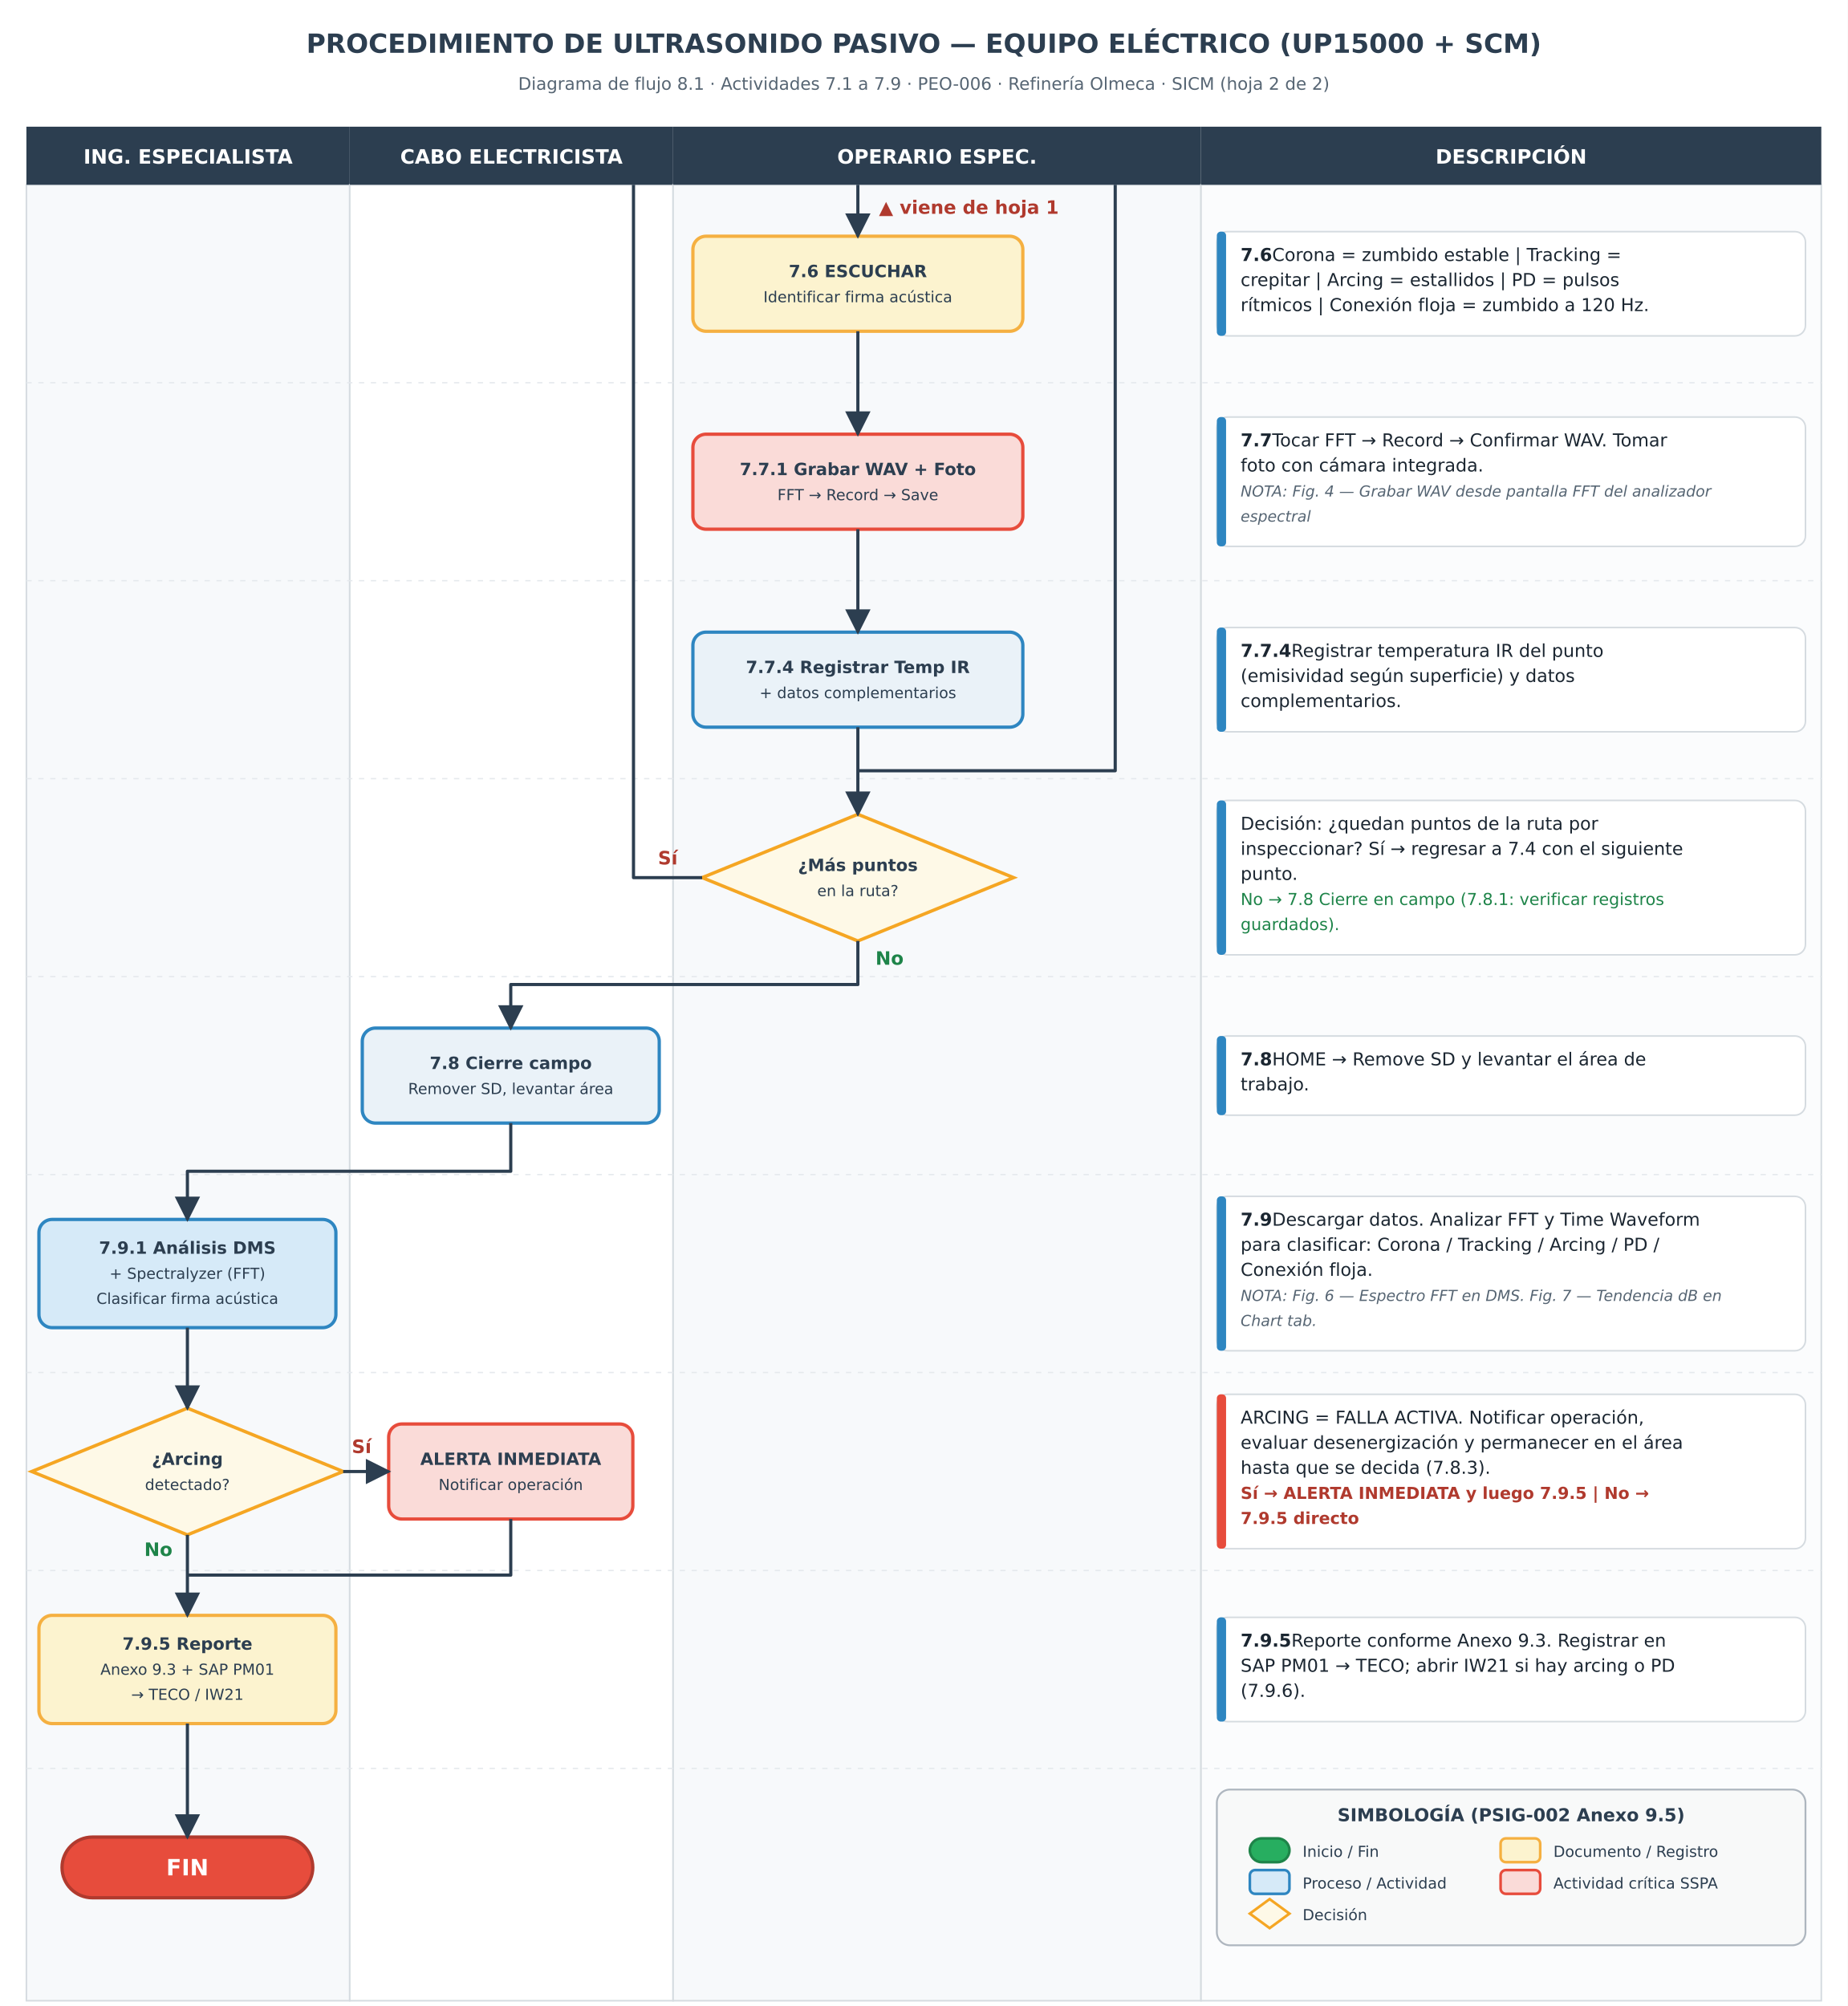
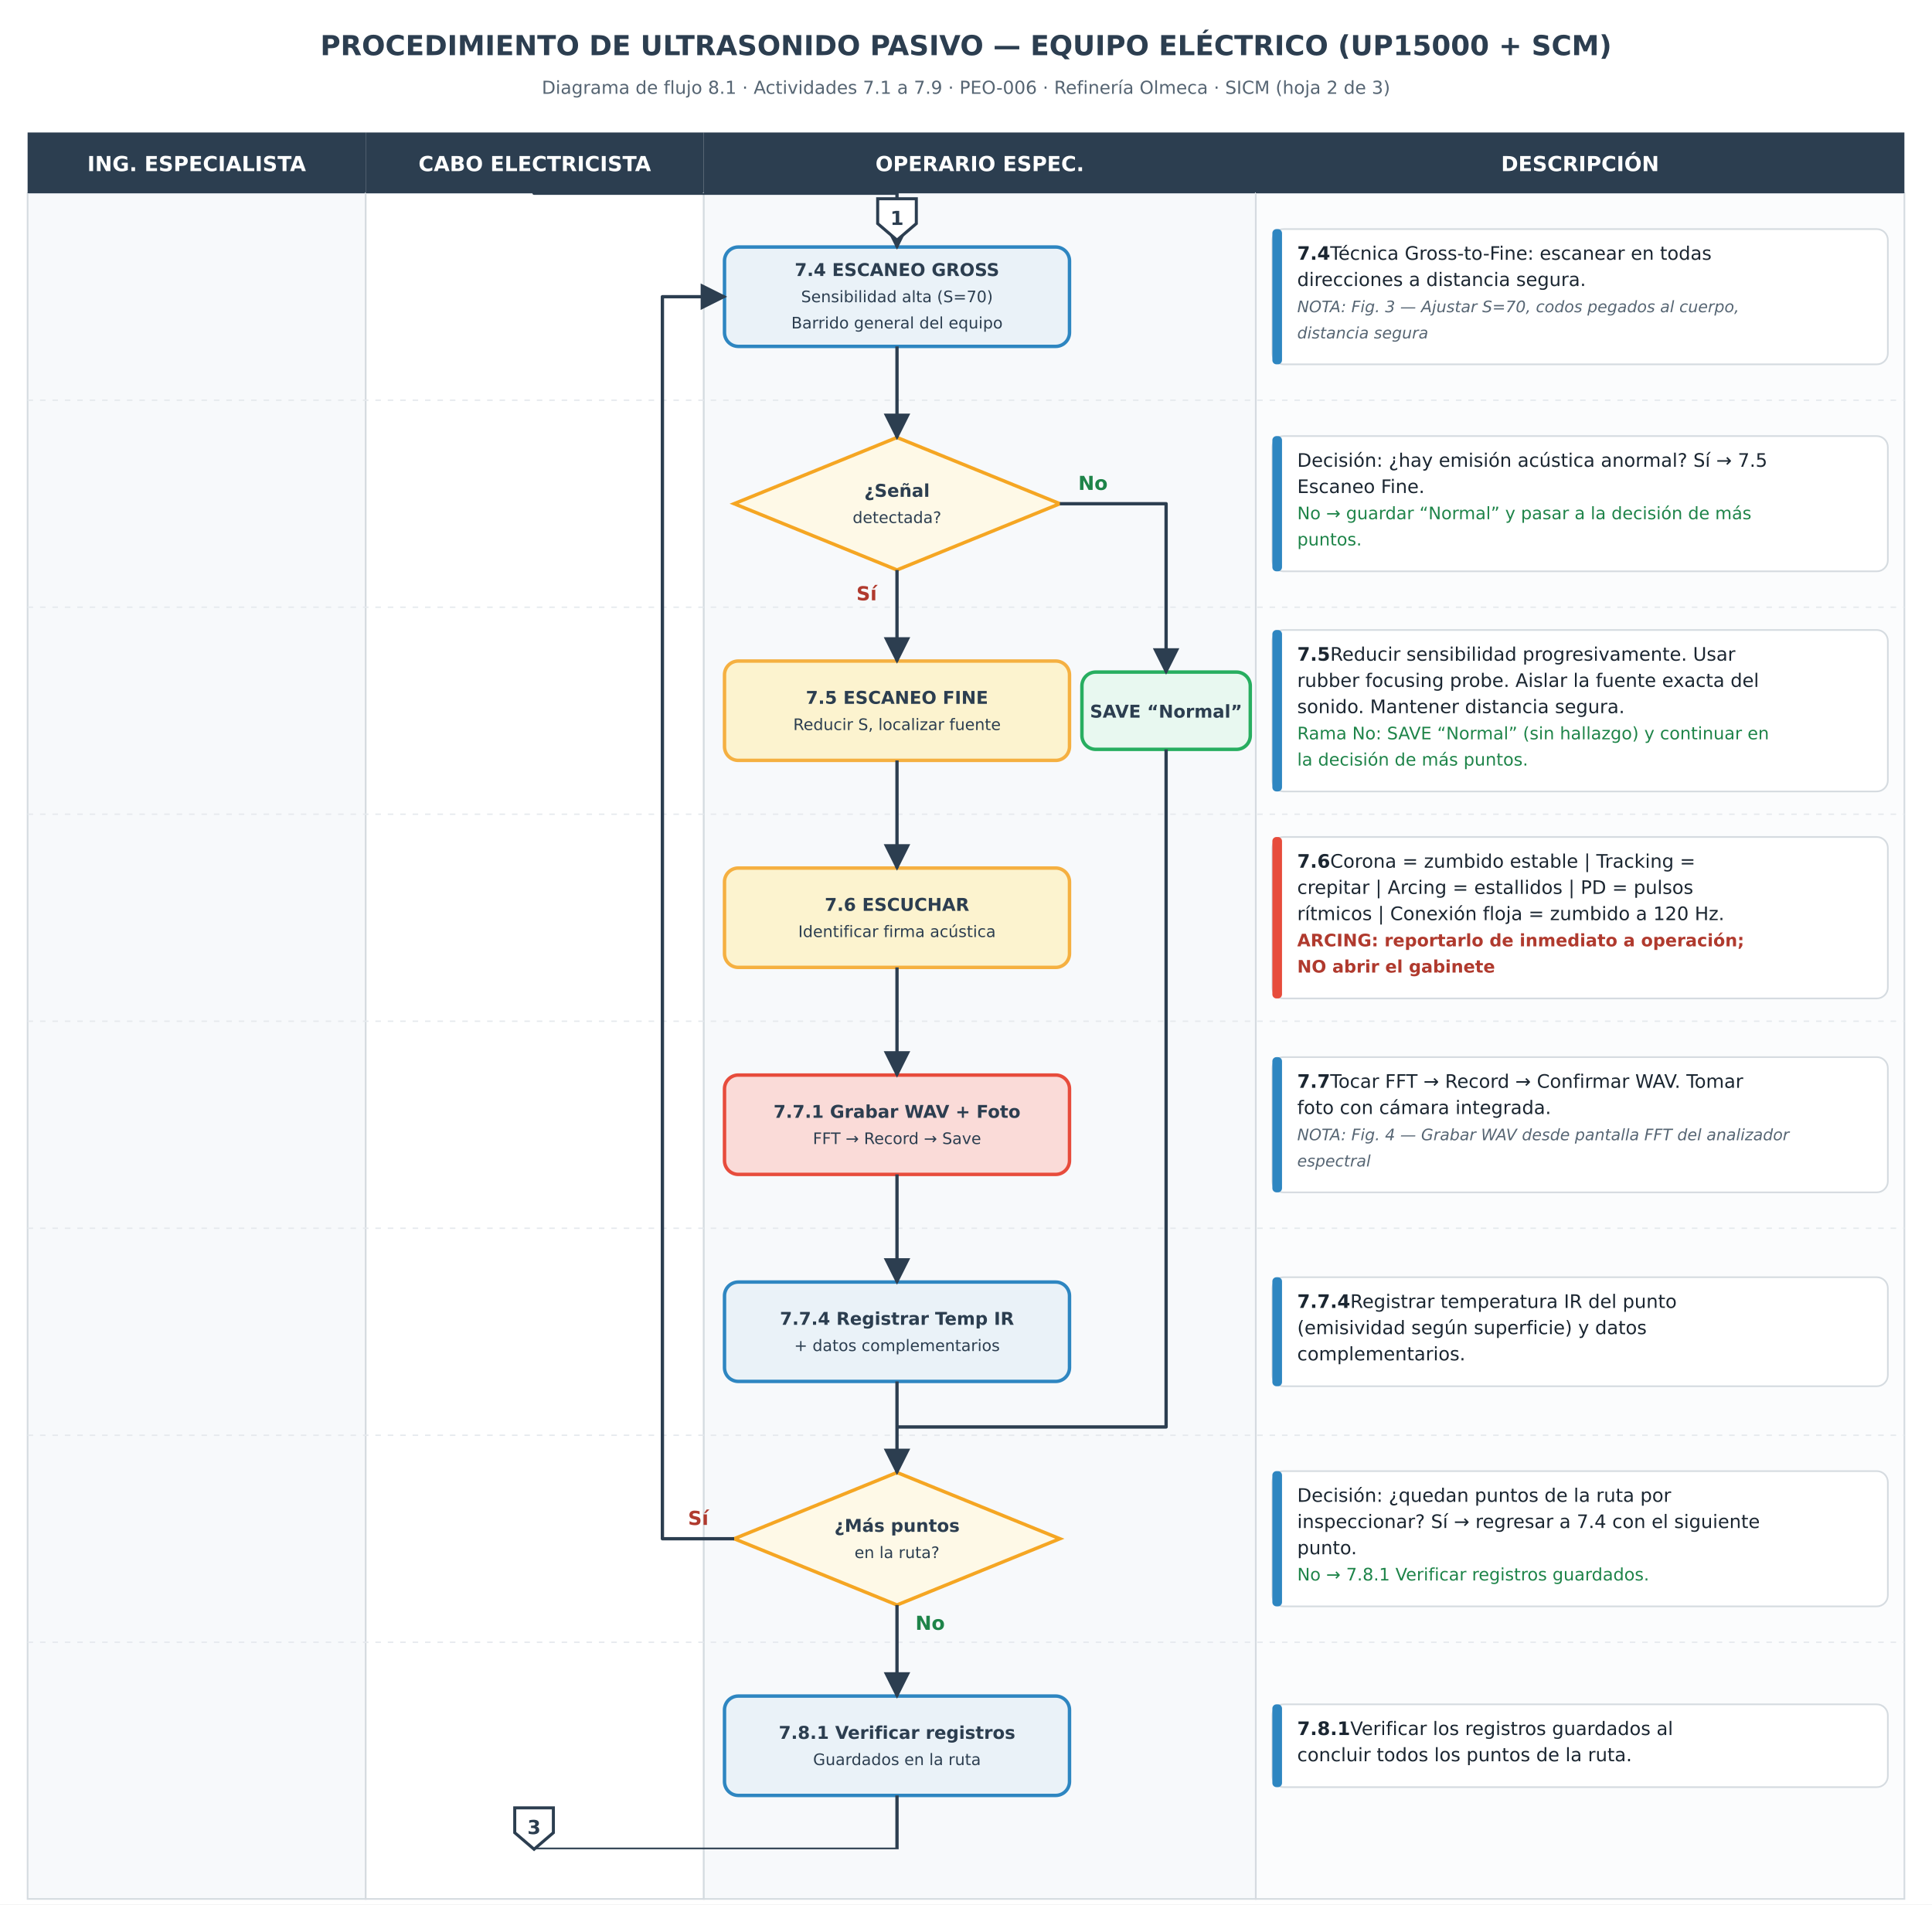
- <svg xmlns="http://www.w3.org/2000/svg" width="1400" height="1520" viewBox="0 0 1400 1520" font-family="DejaVu Sans, Liberation Sans, Arial, sans-serif">
+ <svg xmlns="http://www.w3.org/2000/svg" width="1400" height="1380" viewBox="0 0 1400 1380" font-family="DejaVu Sans, Liberation Sans, Arial, sans-serif">
  <defs>
    <marker id="ah" viewBox="0 0 10 10" refX="9" refY="5" markerWidth="8" markerHeight="8" orient="auto-start-reverse">
      <path d="M0,0 L10,5 L0,10 z" fill="#2c3e50" />
    </marker>
    <clipPath id="cl">
-       <rect x="0" y="140" width="1400" height="1350" />
+       <rect x="0" y="140" width="1400" height="1200" />
    </clipPath>
  </defs>
-   <rect width="1400" height="1520" fill="#ffffff" />
+   <rect width="1400" height="1380" fill="#ffffff" />
  <text x="700.0" y="40" font-size="20" font-weight="bold" fill="#2c3e50" text-anchor="middle">PROCEDIMIENTO DE ULTRASONIDO PASIVO — EQUIPO ELÉCTRICO (UP15000 + SCM)</text>
-   <text x="700.0" y="68" font-size="13" fill="#566573" text-anchor="middle">Diagrama de flujo 8.1 · Actividades 7.1 a 7.9 · PEO-006 · Refinería Olmeca · SICM (hoja 2 de 2)</text>
-   <rect x="20" y="140" width="245" height="1376" fill="#f7f9fb" stroke="#d5dbe0" stroke-width="1.2" />
+   <text x="700.0" y="68" font-size="13" fill="#566573" text-anchor="middle">Diagrama de flujo 8.1 · Actividades 7.1 a 7.9 · PEO-006 · Refinería Olmeca · SICM (hoja 2 de 3)</text>
+   <rect x="20" y="140" width="245" height="1236" fill="#f7f9fb" stroke="#d5dbe0" stroke-width="1.2" />
  <rect x="20" y="96" width="245" height="44" fill="#2c3e50" />
  <text x="142.5" y="124" font-size="15" font-weight="bold" fill="#fff" text-anchor="middle">ING. ESPECIALISTA</text>
-   <rect x="265" y="140" width="245" height="1376" fill="#ffffff" stroke="#d5dbe0" stroke-width="1.2" />
+   <rect x="265" y="140" width="245" height="1236" fill="#ffffff" stroke="#d5dbe0" stroke-width="1.2" />
  <rect x="265" y="96" width="245" height="44" fill="#2c3e50" />
  <text x="387.5" y="124" font-size="15" font-weight="bold" fill="#fff" text-anchor="middle">CABO ELECTRICISTA</text>
-   <rect x="510" y="140" width="400" height="1376" fill="#f7f9fb" stroke="#d5dbe0" stroke-width="1.2" />
+   <rect x="510" y="140" width="400" height="1236" fill="#f7f9fb" stroke="#d5dbe0" stroke-width="1.2" />
  <rect x="510" y="96" width="400" height="44" fill="#2c3e50" />
  <text x="710.0" y="124" font-size="15" font-weight="bold" fill="#fff" text-anchor="middle">OPERARIO ESPEC.</text>
-   <rect x="910" y="140" width="470" height="1376" fill="#fbfcfd" stroke="#d5dbe0" stroke-width="1.2" />
+   <rect x="910" y="140" width="470" height="1236" fill="#fbfcfd" stroke="#d5dbe0" stroke-width="1.2" />
  <rect x="910" y="96" width="470" height="44" fill="#2c3e50" />
  <text x="1145.0" y="124" font-size="15" font-weight="bold" fill="#fff" text-anchor="middle">DESCRIPCIÓN</text>
  <line x1="20" y1="290" x2="1380" y2="290" stroke="#e5e9ed" stroke-width="1" stroke-dasharray="4 5" />
  <line x1="20" y1="440" x2="1380" y2="440" stroke="#e5e9ed" stroke-width="1" stroke-dasharray="4 5" />
  <line x1="20" y1="590" x2="1380" y2="590" stroke="#e5e9ed" stroke-width="1" stroke-dasharray="4 5" />
  <line x1="20" y1="740" x2="1380" y2="740" stroke="#e5e9ed" stroke-width="1" stroke-dasharray="4 5" />
  <line x1="20" y1="890" x2="1380" y2="890" stroke="#e5e9ed" stroke-width="1" stroke-dasharray="4 5" />
  <line x1="20" y1="1040" x2="1380" y2="1040" stroke="#e5e9ed" stroke-width="1" stroke-dasharray="4 5" />
  <line x1="20" y1="1190" x2="1380" y2="1190" stroke="#e5e9ed" stroke-width="1" stroke-dasharray="4 5" />
-   <line x1="20" y1="1340" x2="1380" y2="1340" stroke="#e5e9ed" stroke-width="1" stroke-dasharray="4 5" />
  <g clip-path="url(#cl)">
-     <g transform="translate(0,-1200)">
+     <g transform="translate(0,-750)">
      <rect x="47.0" y="192.0" width="190" height="46" rx="23" fill="#27ae60" stroke="#1e8449" stroke-width="2.5" />
      <text x="142" y="221" font-size="17" font-weight="bold" fill="#fff" text-anchor="middle" font-style="normal">INICIO</text>
      <rect x="29.5" y="329.0" width="225" height="72" rx="10" fill="#d6eaf8" stroke="#2e86c1" stroke-width="2.5" />
      <text x="142" y="360" font-size="12.8" font-weight="bold" fill="#2c3e50" text-anchor="middle" font-style="normal">7.1 Emitir Orden SAP</text>
      <text x="142" y="379" font-size="11.5" font-weight="normal" fill="#2c3e50" text-anchor="middle" font-style="normal">PM01 + Ruta DMS</text>
      <rect x="29.5" y="479.0" width="225" height="72" rx="10" fill="#d6eaf8" stroke="#2e86c1" stroke-width="2.5" />
      <text x="142" y="510" font-size="12.8" font-weight="bold" fill="#2c3e50" text-anchor="middle" font-style="normal">7.2 Configurar UP15000</text>
      <text x="142" y="529" font-size="11.5" font-weight="normal" fill="#2c3e50" text-anchor="middle" font-style="normal">SCM + Electrical + 40kHz</text>
      <rect x="274.5" y="629.0" width="225" height="72" rx="10" fill="#fadbd8" stroke="#e74c3c" stroke-width="2.5" />
      <text x="387" y="660" font-size="12.8" font-weight="bold" fill="#2c3e50" text-anchor="middle" font-style="normal">7.3.1 PTP + AST</text>
      <text x="387" y="679" font-size="11.5" font-weight="normal" fill="#2c3e50" text-anchor="middle" font-style="normal">NFPA 70E / NOM-029</text>
      <rect x="274.5" y="779.0" width="225" height="72" rx="10" fill="#fadbd8" stroke="#e74c3c" stroke-width="2.5" />
      <text x="387" y="810" font-size="12.8" font-weight="bold" fill="#2c3e50" text-anchor="middle" font-style="normal">7.3.3 Verificar gabinetes</text>
      <text x="387" y="829" font-size="11.5" font-weight="normal" fill="#2c3e50" text-anchor="middle" font-style="normal">CERRADOS y energizados</text>
      <rect x="525.0" y="929.0" width="250" height="72" rx="10" fill="#eaf2f8" stroke="#2e86c1" stroke-width="2.5" />
      <text x="650" y="950" font-size="12.8" font-weight="bold" fill="#2c3e50" text-anchor="middle" font-style="normal">7.4 ESCANEO GROSS</text>
      <text x="650" y="969" font-size="11.5" font-weight="normal" fill="#2c3e50" text-anchor="middle" font-style="normal">Sensibilidad alta (S=70)</text>
      <text x="650" y="988" font-size="11.5" font-weight="normal" fill="#2c3e50" text-anchor="middle" font-style="normal">Barrido general del equipo</text>
      <polygon points="650,1067.0 768.0,1115 650,1163.0 532.0,1115" fill="#fef9e7" stroke="#f5a623" stroke-width="2.5" />
      <text x="650" y="1110" font-size="12.8" font-weight="bold" fill="#2c3e50" text-anchor="middle" font-style="normal">¿Señal</text>
      <text x="650" y="1129" font-size="11.5" font-weight="normal" fill="#2c3e50" text-anchor="middle" font-style="normal">detectada?</text>
      <rect x="525.0" y="1229.0" width="250" height="72" rx="10" fill="#fcf3cf" stroke="#f5b041" stroke-width="2.5" />
      <text x="650" y="1260" font-size="12.8" font-weight="bold" fill="#2c3e50" text-anchor="middle" font-style="normal">7.5 ESCANEO FINE</text>
      <text x="650" y="1279" font-size="11.5" font-weight="normal" fill="#2c3e50" text-anchor="middle" font-style="normal">Reducir S, localizar fuente</text>
      <rect x="784.0" y="1237.0" width="122" height="56" rx="10" fill="#e8f8f0" stroke="#27ae60" stroke-width="2.5" />
      <text x="845" y="1270" font-size="12.8" font-weight="bold" fill="#2c3e50" text-anchor="middle" font-style="normal">SAVE “Normal”</text>
      <rect x="525.0" y="1379.0" width="250" height="72" rx="10" fill="#fcf3cf" stroke="#f5b041" stroke-width="2.5" />
      <text x="650" y="1410" font-size="12.8" font-weight="bold" fill="#2c3e50" text-anchor="middle" font-style="normal">7.6 ESCUCHAR</text>
      <text x="650" y="1429" font-size="11.5" font-weight="normal" fill="#2c3e50" text-anchor="middle" font-style="normal">Identificar firma acústica</text>
      <rect x="525.0" y="1529.0" width="250" height="72" rx="10" fill="#fadbd8" stroke="#e74c3c" stroke-width="2.5" />
      <text x="650" y="1560" font-size="12.8" font-weight="bold" fill="#2c3e50" text-anchor="middle" font-style="normal">7.7.1 Grabar WAV + Foto</text>
      <text x="650" y="1579" font-size="11.5" font-weight="normal" fill="#2c3e50" text-anchor="middle" font-style="normal">FFT → Record → Save</text>
      <rect x="525.0" y="1679.0" width="250" height="72" rx="10" fill="#eaf2f8" stroke="#2e86c1" stroke-width="2.5" />
      <text x="650" y="1710" font-size="12.8" font-weight="bold" fill="#2c3e50" text-anchor="middle" font-style="normal">7.7.4 Registrar Temp IR</text>
      <text x="650" y="1729" font-size="11.5" font-weight="normal" fill="#2c3e50" text-anchor="middle" font-style="normal">+ datos complementarios</text>
      <polygon points="650,1817.0 768.0,1865 650,1913.0 532.0,1865" fill="#fef9e7" stroke="#f5a623" stroke-width="2.5" />
      <text x="650" y="1860" font-size="12.8" font-weight="bold" fill="#2c3e50" text-anchor="middle" font-style="normal">¿Más puntos</text>
      <text x="650" y="1879" font-size="11.5" font-weight="normal" fill="#2c3e50" text-anchor="middle" font-style="normal">en la ruta?</text>
-       <rect x="274.5" y="1979.0" width="225" height="72" rx="10" fill="#eaf2f8" stroke="#2e86c1" stroke-width="2.5" />
-       <text x="387" y="2010" font-size="12.8" font-weight="bold" fill="#2c3e50" text-anchor="middle" font-style="normal">7.8 Cierre campo</text>
-       <text x="387" y="2029" font-size="11.5" font-weight="normal" fill="#2c3e50" text-anchor="middle" font-style="normal">Remover SD, levantar área</text>
-       <rect x="29.5" y="2124.0" width="225" height="82" rx="10" fill="#d6eaf8" stroke="#2e86c1" stroke-width="2.5" />
-       <text x="142" y="2150" font-size="12.8" font-weight="bold" fill="#2c3e50" text-anchor="middle" font-style="normal">7.9.1 Análisis DMS</text>
-       <text x="142" y="2169" font-size="11.5" font-weight="normal" fill="#2c3e50" text-anchor="middle" font-style="normal">+ Spectralyzer (FFT)</text>
-       <text x="142" y="2188" font-size="11.5" font-weight="normal" fill="#2c3e50" text-anchor="middle" font-style="normal">Clasificar firma acústica</text>
-       <polygon points="142,2267.0 260.0,2315 142,2363.0 24.0,2315" fill="#fef9e7" stroke="#f5a623" stroke-width="2.5" />
-       <text x="142" y="2310" font-size="12.8" font-weight="bold" fill="#2c3e50" text-anchor="middle" font-style="normal">¿Arcing</text>
-       <text x="142" y="2329" font-size="11.5" font-weight="normal" fill="#2c3e50" text-anchor="middle" font-style="normal">detectado?</text>
-       <rect x="294.5" y="2279.0" width="185" height="72" rx="10" fill="#fadbd8" stroke="#e74c3c" stroke-width="2.5" />
-       <text x="387" y="2310" font-size="12.8" font-weight="bold" fill="#2c3e50" text-anchor="middle" font-style="normal">ALERTA INMEDIATA</text>
-       <text x="387" y="2329" font-size="11.5" font-weight="normal" fill="#2c3e50" text-anchor="middle" font-style="normal">Notificar operación</text>
-       <rect x="29.5" y="2424.0" width="225" height="82" rx="10" fill="#fcf3cf" stroke="#f5b041" stroke-width="2.5" />
-       <text x="142" y="2450" font-size="12.8" font-weight="bold" fill="#2c3e50" text-anchor="middle" font-style="normal">7.9.5 Reporte</text>
-       <text x="142" y="2469" font-size="11.5" font-weight="normal" fill="#2c3e50" text-anchor="middle" font-style="normal">Anexo 9.3 + SAP PM01</text>
-       <text x="142" y="2488" font-size="11.5" font-weight="normal" fill="#2c3e50" text-anchor="middle" font-style="normal">→ TECO / IW21</text>
-       <rect x="47.0" y="2592.0" width="190" height="46" rx="23" fill="#e74c3c" stroke="#b03a2e" stroke-width="2.5" />
-       <text x="142" y="2621" font-size="17" font-weight="bold" fill="#fff" text-anchor="middle" font-style="normal">FIN</text>
+       <rect x="525.0" y="1979.0" width="250" height="72" rx="10" fill="#eaf2f8" stroke="#2e86c1" stroke-width="2.5" />
+       <text x="650" y="2010" font-size="12.8" font-weight="bold" fill="#2c3e50" text-anchor="middle" font-style="normal">7.8.1 Verificar registros</text>
+       <text x="650" y="2029" font-size="11.5" font-weight="normal" fill="#2c3e50" text-anchor="middle" font-style="normal">Guardados en la ruta</text>
+       <rect x="274.5" y="2129.0" width="225" height="72" rx="10" fill="#eaf2f8" stroke="#2e86c1" stroke-width="2.5" />
+       <text x="387" y="2160" font-size="12.8" font-weight="bold" fill="#2c3e50" text-anchor="middle" font-style="normal">7.8.2 Cierre campo</text>
+       <text x="387" y="2179" font-size="11.5" font-weight="normal" fill="#2c3e50" text-anchor="middle" font-style="normal">Remover SD, levantar área</text>
+       <rect x="29.5" y="2274.0" width="225" height="82" rx="10" fill="#d6eaf8" stroke="#2e86c1" stroke-width="2.5" />
+       <text x="142" y="2300" font-size="12.8" font-weight="bold" fill="#2c3e50" text-anchor="middle" font-style="normal">7.9.1 Análisis DMS</text>
+       <text x="142" y="2319" font-size="11.5" font-weight="normal" fill="#2c3e50" text-anchor="middle" font-style="normal">+ Spectralyzer (FFT)</text>
+       <text x="142" y="2338" font-size="11.5" font-weight="normal" fill="#2c3e50" text-anchor="middle" font-style="normal">Clasificar firma acústica</text>
+       <path d="M29.5,2429.0 H254.5 V2493.0 Q198.25,2509.0 142,2497.0 T29.5,2497.0 Z" fill="#fcf3cf" stroke="#f5b041" stroke-width="2.5" stroke-linejoin="round" />
+       <text x="142" y="2460" font-size="12.8" font-weight="bold" fill="#2c3e50" text-anchor="middle" font-style="normal">7.9.5 Reporte</text>
+       <text x="142" y="2479" font-size="11.5" font-weight="normal" fill="#2c3e50" text-anchor="middle" font-style="normal">Anexo 9.3</text>
+       <polygon points="142,2567.0 260.0,2615 142,2663.0 24.0,2615" fill="#fef9e7" stroke="#f5a623" stroke-width="2.5" />
+       <text x="142" y="2610" font-size="12.8" font-weight="bold" fill="#2c3e50" text-anchor="middle" font-style="normal">¿Arcing o PD</text>
+       <text x="142" y="2629" font-size="11.5" font-weight="normal" fill="#2c3e50" text-anchor="middle" font-style="normal">detectado?</text>
+       <rect x="29.5" y="2729.0" width="225" height="72" rx="10" fill="#d6eaf8" stroke="#2e86c1" stroke-width="2.5" />
+       <text x="142" y="2760" font-size="12.8" font-weight="bold" fill="#2c3e50" text-anchor="middle" font-style="normal">7.9.6 Abrir aviso IW21</text>
+       <text x="142" y="2779" font-size="11.5" font-weight="normal" fill="#2c3e50" text-anchor="middle" font-style="normal">Arcing = prioridad 1</text>
+       <rect x="294.5" y="2729.0" width="185" height="72" rx="10" fill="#fadbd8" stroke="#e74c3c" stroke-width="2.5" />
+       <text x="387" y="2760" font-size="12.8" font-weight="bold" fill="#2c3e50" text-anchor="middle" font-style="normal">ALERTA INMEDIATA</text>
+       <text x="387" y="2779" font-size="11.5" font-weight="normal" fill="#2c3e50" text-anchor="middle" font-style="normal">Notificar operación</text>
+       <rect x="29.5" y="2879.0" width="225" height="72" rx="10" fill="#d6eaf8" stroke="#2e86c1" stroke-width="2.5" />
+       <text x="142" y="2910" font-size="12.8" font-weight="bold" fill="#2c3e50" text-anchor="middle" font-style="normal">7.9.6 Registrar TECO</text>
+       <text x="142" y="2929" font-size="11.5" font-weight="normal" fill="#2c3e50" text-anchor="middle" font-style="normal">SAP PM01</text>
+       <rect x="47.0" y="3042.0" width="190" height="46" rx="23" fill="#e74c3c" stroke="#b03a2e" stroke-width="2.5" />
+       <text x="142" y="3071" font-size="17" font-weight="bold" fill="#fff" text-anchor="middle" font-style="normal">FIN</text>
+       <circle cx="312.0" cy="2615" r="22" fill="#fff" stroke="#2c3e50" stroke-width="2.2" />
+       <text x="312.0" y="2619" font-size="11" font-weight="bold" fill="#2c3e50" text-anchor="middle" font-style="normal">7.9.6</text>
+       <circle cx="288.5" cy="2915" r="22" fill="#fff" stroke="#2c3e50" stroke-width="2.2" />
+       <text x="288.5" y="2919" font-size="11" font-weight="bold" fill="#2c3e50" text-anchor="middle" font-style="normal">7.9.6</text>
      <path d="M142,238.0 V329.0" fill="none" stroke="#2c3e50" stroke-width="2.4" marker-end="url(#ah)" stroke-linejoin="round" />
      <path d="M142,401.0 V479.0" fill="none" stroke="#2c3e50" stroke-width="2.4" marker-end="url(#ah)" stroke-linejoin="round" />
      <path d="M142,551.0 V590.0 H387 V629.0" fill="none" stroke="#2c3e50" stroke-width="2.4" marker-end="url(#ah)" stroke-linejoin="round" />
      <path d="M387,701.0 V779.0" fill="none" stroke="#2c3e50" stroke-width="2.4" marker-end="url(#ah)" stroke-linejoin="round" />
      <path d="M387,851.0 V890.0 H650 V929.0" fill="none" stroke="#2c3e50" stroke-width="2.4" marker-end="url(#ah)" stroke-linejoin="round" />
      <path d="M650,1001.0 V1067.0" fill="none" stroke="#2c3e50" stroke-width="2.4" marker-end="url(#ah)" stroke-linejoin="round" />
      <path d="M650,1163.0 V1229.0" fill="none" stroke="#2c3e50" stroke-width="2.4" marker-end="url(#ah)" stroke-linejoin="round" />
      <text x="628" y="1185.0" font-size="14" font-weight="bold" fill="#b03a2e" text-anchor="middle" font-style="normal">Sí</text>
      <path d="M768.0,1115 H845 V1237.0" fill="none" stroke="#2c3e50" stroke-width="2.4" marker-end="url(#ah)" stroke-linejoin="round" />
      <text x="792.0" y="1105" font-size="14" font-weight="bold" fill="#1e8449" text-anchor="middle" font-style="normal">No</text>
      <path d="M650,1301.0 V1379.0" fill="none" stroke="#2c3e50" stroke-width="2.4" marker-end="url(#ah)" stroke-linejoin="round" />
      <path d="M650,1451.0 V1529.0" fill="none" stroke="#2c3e50" stroke-width="2.4" marker-end="url(#ah)" stroke-linejoin="round" />
      <path d="M650,1601.0 V1679.0" fill="none" stroke="#2c3e50" stroke-width="2.4" marker-end="url(#ah)" stroke-linejoin="round" />
      <path d="M650,1751.0 V1817.0" fill="none" stroke="#2c3e50" stroke-width="2.4" marker-end="url(#ah)" stroke-linejoin="round" />
      <path d="M845,1293.0 V1784.0 H650" fill="none" stroke="#2c3e50" stroke-width="2.4" stroke-linejoin="round" />
      <path d="M532.0,1865 H480 V965 H525.0" fill="none" stroke="#2c3e50" stroke-width="2.4" marker-end="url(#ah)" stroke-linejoin="round" />
      <text x="506.0" y="1855" font-size="14" font-weight="bold" fill="#b03a2e" text-anchor="middle" font-style="normal">Sí</text>
-       <path d="M650,1913.0 V1946.0 H387 V1979.0" fill="none" stroke="#2c3e50" stroke-width="2.4" marker-end="url(#ah)" stroke-linejoin="round" />
+       <path d="M650,1913.0 V1979.0" fill="none" stroke="#2c3e50" stroke-width="2.4" marker-end="url(#ah)" stroke-linejoin="round" />
      <text x="674" y="1931.0" font-size="14" font-weight="bold" fill="#1e8449" text-anchor="middle" font-style="normal">No</text>
-       <path d="M387,2051.0 V2087.5 H142 V2124.0" fill="none" stroke="#2c3e50" stroke-width="2.4" marker-end="url(#ah)" stroke-linejoin="round" />
-       <path d="M142,2206.0 V2267.0" fill="none" stroke="#2c3e50" stroke-width="2.4" marker-end="url(#ah)" stroke-linejoin="round" />
-       <path d="M260.0,2315 H294.5" fill="none" stroke="#2c3e50" stroke-width="2.4" marker-end="url(#ah)" stroke-linejoin="round" />
-       <text x="274.0" y="2301" font-size="14" font-weight="bold" fill="#b03a2e" text-anchor="middle" font-style="normal">Sí</text>
-       <path d="M142,2363.0 V2424.0" fill="none" stroke="#2c3e50" stroke-width="2.4" marker-end="url(#ah)" stroke-linejoin="round" />
-       <text x="120" y="2379.0" font-size="14" font-weight="bold" fill="#1e8449" text-anchor="middle" font-style="normal">No</text>
-       <path d="M387,2351.0 V2393.5 H142" fill="none" stroke="#2c3e50" stroke-width="2.4" stroke-linejoin="round" />
-       <path d="M142,2506.0 V2592.0" fill="none" stroke="#2c3e50" stroke-width="2.4" marker-end="url(#ah)" stroke-linejoin="round" />
+       <path d="M650,2051.0 V2090.0 H387 V2129.0" fill="none" stroke="#2c3e50" stroke-width="2.4" marker-end="url(#ah)" stroke-linejoin="round" />
+       <path d="M387,2201.0 V2237.5 H142 V2274.0" fill="none" stroke="#2c3e50" stroke-width="2.4" marker-end="url(#ah)" stroke-linejoin="round" />
+       <path d="M142,2356.0 V2429.0" fill="none" stroke="#2c3e50" stroke-width="2.4" marker-end="url(#ah)" stroke-linejoin="round" />
+       <path d="M142,2501.0 V2567.0" fill="none" stroke="#2c3e50" stroke-width="2.4" marker-end="url(#ah)" stroke-linejoin="round" />
+       <path d="M142,2663.0 V2729.0" fill="none" stroke="#2c3e50" stroke-width="2.4" marker-end="url(#ah)" stroke-linejoin="round" />
+       <text x="120" y="2681.0" font-size="14" font-weight="bold" fill="#b03a2e" text-anchor="middle" font-style="normal">Sí</text>
+       <path d="M254.5,2765 H294.5" fill="none" stroke="#2c3e50" stroke-width="2.4" marker-end="url(#ah)" stroke-linejoin="round" />
+       <path d="M387,2801.0 V2840.0 H142 V2879.0" fill="none" stroke="#2c3e50" stroke-width="2.4" marker-end="url(#ah)" stroke-linejoin="round" />
+       <path d="M260.0,2615 H290.0" fill="none" stroke="#2c3e50" stroke-width="2.4" marker-end="url(#ah)" stroke-linejoin="round" />
+       <text x="276.0" y="2605" font-size="14" font-weight="bold" fill="#1e8449" text-anchor="middle" font-style="normal">No</text>
+       <path d="M266.5,2915 H254.5" fill="none" stroke="#2c3e50" stroke-width="2.4" marker-end="url(#ah)" stroke-linejoin="round" />
+       <path d="M142,2951.0 V3042.0" fill="none" stroke="#2c3e50" stroke-width="2.4" marker-end="url(#ah)" stroke-linejoin="round" />
      <rect x="922" y="325.5" width="446" height="79" rx="8" fill="#ffffff" stroke="#d5dbe0" stroke-width="1.2" />
      <rect x="922" y="325.5" width="7" height="79" rx="3" fill="#2e86c1" />
      <text x="940" y="347.75" font-size="13.5" fill="#1b2631">
        <tspan font-weight="bold">7.1  </tspan>Emitir orden SAP PM01. Crear o verificar la</text>
      <text x="940" y="366.75" font-size="13.5" font-weight="normal" fill="#1b2631" text-anchor="start" font-style="normal">ruta Electrical en Ultratrend DMS y cargarla a la</text>
      <text x="940" y="385.75" font-size="13.5" font-weight="normal" fill="#1b2631" text-anchor="start" font-style="normal">SD card.</text>
      <rect x="922" y="475.5" width="446" height="79" rx="8" fill="#ffffff" stroke="#d5dbe0" stroke-width="1.2" />
      <rect x="922" y="475.5" width="7" height="79" rx="3" fill="#2e86c1" />
      <text x="940" y="497.75" font-size="13.5" fill="#1b2631">
        <tspan font-weight="bold">7.2  </tspan>SD card → Encender → Setup:</text>
      <text x="940" y="516.75" font-size="13.5" font-weight="normal" fill="#1b2631" text-anchor="start" font-style="normal">Application=Electrical, SCM, 40 kHz, S=70.</text>
      <text x="940" y="535.75" font-size="11.5" font-weight="normal" fill="#566573" text-anchor="start" font-style="italic">NOTA: Fig. 2 — Seleccionar “Electrical” en menú Applications</text>
      <rect x="922" y="606.5" width="446" height="117" rx="8" fill="#ffffff" stroke="#d5dbe0" stroke-width="1.2" />
      <rect x="922" y="606.5" width="7" height="117" rx="3" fill="#e74c3c" />
      <text x="940" y="628.75" font-size="13.5" fill="#1b2631">
        <tspan font-weight="bold">7.3.1  </tspan>Elaborar PTP y AST (100% de firmas).</text>
      <text x="940" y="647.75" font-size="13.5" font-weight="normal" fill="#1b2631" text-anchor="start" font-style="normal">Verificar etiqueta de arco (IEEE 1584), PPE</text>
      <text x="940" y="666.75" font-size="13.5" font-weight="normal" fill="#1b2631" text-anchor="start" font-style="normal">Category y distancias de aproximación.</text>
      <text x="940" y="685.75" font-size="12.5" font-weight="bold" fill="#b03a2e" text-anchor="start" font-style="normal">ACTIVIDAD CRÍTICA — Distancias NFPA 70E</text>
      <text x="940" y="704.75" font-size="12.5" font-weight="bold" fill="#b03a2e" text-anchor="start" font-style="normal">Table 130.4(E)(a)</text>
      <rect x="922" y="756.5" width="446" height="117" rx="8" fill="#ffffff" stroke="#d5dbe0" stroke-width="1.2" />
      <rect x="922" y="756.5" width="7" height="117" rx="3" fill="#e74c3c" />
      <text x="940" y="778.75" font-size="13.5" fill="#1b2631">
        <tspan font-weight="bold">7.3.3  </tspan>Verificar que TODOS los gabinetes estén</text>
      <text x="940" y="797.75" font-size="13.5" font-weight="normal" fill="#1b2631" text-anchor="start" font-style="normal">CERRADOS y asegurados. Colocar EPP y conectar</text>
      <text x="940" y="816.75" font-size="13.5" font-weight="normal" fill="#1b2631" text-anchor="start" font-style="normal">audífonos.</text>
      <text x="940" y="835.75" font-size="12.5" font-weight="bold" fill="#b03a2e" text-anchor="start" font-style="normal">NUNCA insertar el UP15000 en aberturas de</text>
      <text x="940" y="854.75" font-size="12.5" font-weight="bold" fill="#b03a2e" text-anchor="start" font-style="normal">equipo eléctrico</text>
      <rect x="922" y="916.0" width="446" height="98" rx="8" fill="#ffffff" stroke="#d5dbe0" stroke-width="1.2" />
      <rect x="922" y="916.0" width="7" height="98" rx="3" fill="#2e86c1" />
      <text x="940" y="938.25" font-size="13.5" fill="#1b2631">
        <tspan font-weight="bold">7.4  </tspan>Técnica Gross-to-Fine: escanear en todas</text>
      <text x="940" y="957.25" font-size="13.5" font-weight="normal" fill="#1b2631" text-anchor="start" font-style="normal">direcciones a distancia segura.</text>
      <text x="940" y="976.25" font-size="11.5" font-weight="normal" fill="#566573" text-anchor="start" font-style="italic">NOTA: Fig. 3 — Ajustar S=70, codos pegados al cuerpo,</text>
      <text x="940" y="995.25" font-size="11.5" font-weight="normal" fill="#566573" text-anchor="start" font-style="italic">distancia segura</text>
      <rect x="922" y="1066.0" width="446" height="98" rx="8" fill="#ffffff" stroke="#d5dbe0" stroke-width="1.2" />
      <rect x="922" y="1066.0" width="7" height="98" rx="3" fill="#2e86c1" />
      <text x="940" y="1088.25" font-size="13.5" font-weight="normal" fill="#1b2631" text-anchor="start" font-style="normal">Decisión: ¿hay emisión acústica anormal? Sí → 7.5</text>
      <text x="940" y="1107.25" font-size="13.5" font-weight="normal" fill="#1b2631" text-anchor="start" font-style="normal">Escaneo Fine.</text>
-       <text x="940" y="1126.25" font-size="12.5" font-weight="normal" fill="#1e8449" text-anchor="start" font-style="normal">No → guardar “Normal” y pasar al siguiente punto /</text>
-       <text x="940" y="1145.25" font-size="12.5" font-weight="normal" fill="#1e8449" text-anchor="start" font-style="normal">7.8 Cierre en campo.</text>
+       <text x="940" y="1126.25" font-size="12.5" font-weight="normal" fill="#1e8449" text-anchor="start" font-style="normal">No → guardar “Normal” y pasar a la decisión de más</text>
+       <text x="940" y="1145.25" font-size="12.5" font-weight="normal" fill="#1e8449" text-anchor="start" font-style="normal">puntos.</text>
      <rect x="922" y="1206.5" width="446" height="117" rx="8" fill="#ffffff" stroke="#d5dbe0" stroke-width="1.2" />
      <rect x="922" y="1206.5" width="7" height="117" rx="3" fill="#2e86c1" />
      <text x="940" y="1228.75" font-size="13.5" fill="#1b2631">
        <tspan font-weight="bold">7.5  </tspan>Reducir sensibilidad progresivamente. Usar</text>
      <text x="940" y="1247.75" font-size="13.5" font-weight="normal" fill="#1b2631" text-anchor="start" font-style="normal">rubber focusing probe. Aislar la fuente exacta del</text>
      <text x="940" y="1266.75" font-size="13.5" font-weight="normal" fill="#1b2631" text-anchor="start" font-style="normal">sonido. Mantener distancia segura.</text>
      <text x="940" y="1285.75" font-size="12.5" font-weight="normal" fill="#1e8449" text-anchor="start" font-style="normal">Rama No: SAVE “Normal” (sin hallazgo) y continuar en</text>
-       <text x="940" y="1304.75" font-size="12.5" font-weight="normal" fill="#1e8449" text-anchor="start" font-style="normal">7.8.</text>
-       <rect x="922" y="1375.5" width="446" height="79" rx="8" fill="#ffffff" stroke="#d5dbe0" stroke-width="1.2" />
-       <rect x="922" y="1375.5" width="7" height="79" rx="3" fill="#2e86c1" />
-       <text x="940" y="1397.75" font-size="13.5" fill="#1b2631">
+       <text x="940" y="1304.75" font-size="12.5" font-weight="normal" fill="#1e8449" text-anchor="start" font-style="normal">la decisión de más puntos.</text>
+       <rect x="922" y="1356.5" width="446" height="117" rx="8" fill="#ffffff" stroke="#d5dbe0" stroke-width="1.2" />
+       <rect x="922" y="1356.5" width="7" height="117" rx="3" fill="#e74c3c" />
+       <text x="940" y="1378.75" font-size="13.5" fill="#1b2631">
        <tspan font-weight="bold">7.6  </tspan>Corona = zumbido estable | Tracking =</text>
-       <text x="940" y="1416.75" font-size="13.5" font-weight="normal" fill="#1b2631" text-anchor="start" font-style="normal">crepitar | Arcing = estallidos | PD = pulsos</text>
-       <text x="940" y="1435.75" font-size="13.5" font-weight="normal" fill="#1b2631" text-anchor="start" font-style="normal">rítmicos | Conexión floja = zumbido a 120 Hz.</text>
+       <text x="940" y="1397.75" font-size="13.5" font-weight="normal" fill="#1b2631" text-anchor="start" font-style="normal">crepitar | Arcing = estallidos | PD = pulsos</text>
+       <text x="940" y="1416.75" font-size="13.5" font-weight="normal" fill="#1b2631" text-anchor="start" font-style="normal">rítmicos | Conexión floja = zumbido a 120 Hz.</text>
+       <text x="940" y="1435.75" font-size="12.5" font-weight="bold" fill="#b03a2e" text-anchor="start" font-style="normal">ARCING: reportarlo de inmediato a operación;</text>
+       <text x="940" y="1454.75" font-size="12.5" font-weight="bold" fill="#b03a2e" text-anchor="start" font-style="normal">NO abrir el gabinete</text>
      <rect x="922" y="1516.0" width="446" height="98" rx="8" fill="#ffffff" stroke="#d5dbe0" stroke-width="1.2" />
      <rect x="922" y="1516.0" width="7" height="98" rx="3" fill="#2e86c1" />
      <text x="940" y="1538.25" font-size="13.5" fill="#1b2631">
        <tspan font-weight="bold">7.7  </tspan>Tocar FFT → Record → Confirmar WAV. Tomar</text>
      <text x="940" y="1557.25" font-size="13.5" font-weight="normal" fill="#1b2631" text-anchor="start" font-style="normal">foto con cámara integrada.</text>
      <text x="940" y="1576.25" font-size="11.5" font-weight="normal" fill="#566573" text-anchor="start" font-style="italic">NOTA: Fig. 4 — Grabar WAV desde pantalla FFT del analizador</text>
      <text x="940" y="1595.25" font-size="11.5" font-weight="normal" fill="#566573" text-anchor="start" font-style="italic">espectral</text>
      <rect x="922" y="1675.5" width="446" height="79" rx="8" fill="#ffffff" stroke="#d5dbe0" stroke-width="1.2" />
      <rect x="922" y="1675.5" width="7" height="79" rx="3" fill="#2e86c1" />
      <text x="940" y="1697.75" font-size="13.5" fill="#1b2631">
        <tspan font-weight="bold">7.7.4  </tspan>Registrar temperatura IR del punto</text>
      <text x="940" y="1716.75" font-size="13.5" font-weight="normal" fill="#1b2631" text-anchor="start" font-style="normal">(emisividad según superficie) y datos</text>
      <text x="940" y="1735.75" font-size="13.5" font-weight="normal" fill="#1b2631" text-anchor="start" font-style="normal">complementarios.</text>
-       <rect x="922" y="1806.5" width="446" height="117" rx="8" fill="#ffffff" stroke="#d5dbe0" stroke-width="1.2" />
-       <rect x="922" y="1806.5" width="7" height="117" rx="3" fill="#2e86c1" />
-       <text x="940" y="1828.75" font-size="13.5" font-weight="normal" fill="#1b2631" text-anchor="start" font-style="normal">Decisión: ¿quedan puntos de la ruta por</text>
-       <text x="940" y="1847.75" font-size="13.5" font-weight="normal" fill="#1b2631" text-anchor="start" font-style="normal">inspeccionar? Sí → regresar a 7.4 con el siguiente</text>
-       <text x="940" y="1866.75" font-size="13.5" font-weight="normal" fill="#1b2631" text-anchor="start" font-style="normal">punto.</text>
-       <text x="940" y="1885.75" font-size="12.5" font-weight="normal" fill="#1e8449" text-anchor="start" font-style="normal">No → 7.8 Cierre en campo (7.8.1: verificar registros</text>
-       <text x="940" y="1904.75" font-size="12.5" font-weight="normal" fill="#1e8449" text-anchor="start" font-style="normal">guardados).</text>
+       <rect x="922" y="1816.0" width="446" height="98" rx="8" fill="#ffffff" stroke="#d5dbe0" stroke-width="1.2" />
+       <rect x="922" y="1816.0" width="7" height="98" rx="3" fill="#2e86c1" />
+       <text x="940" y="1838.25" font-size="13.5" font-weight="normal" fill="#1b2631" text-anchor="start" font-style="normal">Decisión: ¿quedan puntos de la ruta por</text>
+       <text x="940" y="1857.25" font-size="13.5" font-weight="normal" fill="#1b2631" text-anchor="start" font-style="normal">inspeccionar? Sí → regresar a 7.4 con el siguiente</text>
+       <text x="940" y="1876.25" font-size="13.5" font-weight="normal" fill="#1b2631" text-anchor="start" font-style="normal">punto.</text>
+       <text x="940" y="1895.25" font-size="12.5" font-weight="normal" fill="#1e8449" text-anchor="start" font-style="normal">No → 7.8.1 Verificar registros guardados.</text>
      <rect x="922" y="1985.0" width="446" height="60" rx="8" fill="#ffffff" stroke="#d5dbe0" stroke-width="1.2" />
      <rect x="922" y="1985.0" width="7" height="60" rx="3" fill="#2e86c1" />
      <text x="940" y="2007.25" font-size="13.5" fill="#1b2631">
-         <tspan font-weight="bold">7.8  </tspan>HOME → Remove SD y levantar el área de</text>
-       <text x="940" y="2026.25" font-size="13.5" font-weight="normal" fill="#1b2631" text-anchor="start" font-style="normal">trabajo.</text>
-       <rect x="922" y="2106.5" width="446" height="117" rx="8" fill="#ffffff" stroke="#d5dbe0" stroke-width="1.2" />
-       <rect x="922" y="2106.5" width="7" height="117" rx="3" fill="#2e86c1" />
-       <text x="940" y="2128.75" font-size="13.5" fill="#1b2631">
+         <tspan font-weight="bold">7.8.1  </tspan>Verificar los registros guardados al</text>
+       <text x="940" y="2026.25" font-size="13.5" font-weight="normal" fill="#1b2631" text-anchor="start" font-style="normal">concluir todos los puntos de la ruta.</text>
+       <rect x="922" y="2125.5" width="446" height="79" rx="8" fill="#ffffff" stroke="#d5dbe0" stroke-width="1.2" />
+       <rect x="922" y="2125.5" width="7" height="79" rx="3" fill="#2e86c1" />
+       <text x="940" y="2147.75" font-size="13.5" fill="#1b2631">
+         <tspan font-weight="bold">7.8.2  </tspan>HOME → Remove SD y levantar el área de</text>
+       <text x="940" y="2166.75" font-size="13.5" font-weight="normal" fill="#1b2631" text-anchor="start" font-style="normal">trabajo. Si hubo ARCING: permanecer y coordinar</text>
+       <text x="940" y="2185.75" font-size="13.5" font-weight="normal" fill="#1b2631" text-anchor="start" font-style="normal">con operación hasta que se decida (7.8.3).</text>
+       <rect x="922" y="2256.5" width="446" height="117" rx="8" fill="#ffffff" stroke="#d5dbe0" stroke-width="1.2" />
+       <rect x="922" y="2256.5" width="7" height="117" rx="3" fill="#2e86c1" />
+       <text x="940" y="2278.75" font-size="13.5" fill="#1b2631">
        <tspan font-weight="bold">7.9  </tspan>Descargar datos. Analizar FFT y Time Waveform</text>
-       <text x="940" y="2147.75" font-size="13.5" font-weight="normal" fill="#1b2631" text-anchor="start" font-style="normal">para clasificar: Corona / Tracking / Arcing / PD /</text>
-       <text x="940" y="2166.75" font-size="13.5" font-weight="normal" fill="#1b2631" text-anchor="start" font-style="normal">Conexión floja.</text>
-       <text x="940" y="2185.75" font-size="11.5" font-weight="normal" fill="#566573" text-anchor="start" font-style="italic">NOTA: Fig. 6 — Espectro FFT en DMS. Fig. 7 — Tendencia dB en</text>
-       <text x="940" y="2204.75" font-size="11.5" font-weight="normal" fill="#566573" text-anchor="start" font-style="italic">Chart tab.</text>
-       <rect x="922" y="2256.5" width="446" height="117" rx="8" fill="#ffffff" stroke="#d5dbe0" stroke-width="1.2" />
-       <rect x="922" y="2256.5" width="7" height="117" rx="3" fill="#e74c3c" />
-       <text x="940" y="2278.75" font-size="13.5" font-weight="normal" fill="#1b2631" text-anchor="start" font-style="normal">ARCING = FALLA ACTIVA. Notificar operación,</text>
-       <text x="940" y="2297.75" font-size="13.5" font-weight="normal" fill="#1b2631" text-anchor="start" font-style="normal">evaluar desenergización y permanecer en el área</text>
-       <text x="940" y="2316.75" font-size="13.5" font-weight="normal" fill="#1b2631" text-anchor="start" font-style="normal">hasta que se decida (7.8.3).</text>
-       <text x="940" y="2335.75" font-size="12.5" font-weight="bold" fill="#b03a2e" text-anchor="start" font-style="normal">Sí → ALERTA INMEDIATA y luego 7.9.5  |  No →</text>
-       <text x="940" y="2354.75" font-size="12.5" font-weight="bold" fill="#b03a2e" text-anchor="start" font-style="normal">7.9.5 directo</text>
-       <rect x="922" y="2425.5" width="446" height="79" rx="8" fill="#ffffff" stroke="#d5dbe0" stroke-width="1.2" />
-       <rect x="922" y="2425.5" width="7" height="79" rx="3" fill="#2e86c1" />
-       <text x="940" y="2447.75" font-size="13.5" fill="#1b2631">
-         <tspan font-weight="bold">7.9.5  </tspan>Reporte conforme Anexo 9.3. Registrar en</text>
-       <text x="940" y="2466.75" font-size="13.5" font-weight="normal" fill="#1b2631" text-anchor="start" font-style="normal">SAP PM01 → TECO; abrir IW21 si hay arcing o PD</text>
-       <text x="940" y="2485.75" font-size="13.5" font-weight="normal" fill="#1b2631" text-anchor="start" font-style="normal">(7.9.6).</text>
+       <text x="940" y="2297.75" font-size="13.5" font-weight="normal" fill="#1b2631" text-anchor="start" font-style="normal">para clasificar: Corona / Tracking / Arcing / PD /</text>
+       <text x="940" y="2316.75" font-size="13.5" font-weight="normal" fill="#1b2631" text-anchor="start" font-style="normal">Conexión floja.</text>
+       <text x="940" y="2335.75" font-size="11.5" font-weight="normal" fill="#566573" text-anchor="start" font-style="italic">NOTA: Fig. 6 — Espectro FFT en DMS. Fig. 7 — Tendencia dB en</text>
+       <text x="940" y="2354.75" font-size="11.5" font-weight="normal" fill="#566573" text-anchor="start" font-style="italic">Chart tab.</text>
+       <rect x="922" y="2435.0" width="446" height="60" rx="8" fill="#ffffff" stroke="#d5dbe0" stroke-width="1.2" />
+       <rect x="922" y="2435.0" width="7" height="60" rx="3" fill="#2e86c1" />
+       <text x="940" y="2457.25" font-size="13.5" fill="#1b2631">
+         <tspan font-weight="bold">7.9.5  </tspan>Emitir el reporte de inspección conforme al</text>
+       <text x="940" y="2476.25" font-size="13.5" font-weight="normal" fill="#1b2631" text-anchor="start" font-style="normal">Anexo 9.3.</text>
+       <rect x="922" y="2556.5" width="446" height="117" rx="8" fill="#ffffff" stroke="#d5dbe0" stroke-width="1.2" />
+       <rect x="922" y="2556.5" width="7" height="117" rx="3" fill="#e74c3c" />
+       <text x="940" y="2578.75" font-size="13.5" font-weight="normal" fill="#1b2631" text-anchor="start" font-style="normal">Decisión: ¿se detectó arcing o descarga parcial?</text>
+       <text x="940" y="2597.75" font-size="13.5" font-weight="normal" fill="#1b2631" text-anchor="start" font-style="normal">Sí → 7.9.6 Abrir aviso IW21; No → 7.9.6 Registrar</text>
+       <text x="940" y="2616.75" font-size="13.5" font-weight="normal" fill="#1b2631" text-anchor="start" font-style="normal">TECO.</text>
+       <text x="940" y="2635.75" font-size="12.5" font-weight="bold" fill="#b03a2e" text-anchor="start" font-style="normal">ARCING = FALLA ACTIVA. Evaluar</text>
+       <text x="940" y="2654.75" font-size="12.5" font-weight="bold" fill="#b03a2e" text-anchor="start" font-style="normal">desenergización con operación</text>
+       <rect x="922" y="2725.5" width="446" height="79" rx="8" fill="#ffffff" stroke="#d5dbe0" stroke-width="1.2" />
+       <rect x="922" y="2725.5" width="7" height="79" rx="3" fill="#2e86c1" />
+       <text x="940" y="2747.75" font-size="13.5" fill="#1b2631">
+         <tspan font-weight="bold">7.9.6  </tspan>Abrir aviso IW21 (arcing = prioridad 1; PD</text>
+       <text x="940" y="2766.75" font-size="13.5" font-weight="normal" fill="#1b2631" text-anchor="start" font-style="normal">= prioridad 2). El Cabo da la ALERTA INMEDIATA a</text>
+       <text x="940" y="2785.75" font-size="13.5" font-weight="normal" fill="#1b2631" text-anchor="start" font-style="normal">operación.</text>
+       <rect x="922" y="2894.5" width="446" height="41" rx="8" fill="#ffffff" stroke="#d5dbe0" stroke-width="1.2" />
+       <rect x="922" y="2894.5" width="7" height="41" rx="3" fill="#2e86c1" />
+       <text x="940" y="2916.75" font-size="13.5" fill="#1b2631">
+         <tspan font-weight="bold">7.9.6  </tspan>Registrar en SAP PM01 → TECO.</text>
    </g>
  </g>
-   <text x="666" y="162" font-size="14" font-weight="bold" fill="#b03a2e" text-anchor="start">▲ viene de hoja 1</text>
-   <rect x="922" y="1356" width="446" height="118" rx="10" fill="#f8f9f9" stroke="#aeb6bf" stroke-width="1.4" />
-   <text x="1145.0" y="1380" font-size="13.5" font-weight="bold" fill="#2c3e50" text-anchor="middle">SIMBOLOGÍA (PSIG-002 Anexo 9.5)</text>
-   <rect x="947" y="1393" width="30" height="18" rx="9" fill="#27ae60" stroke="#1e8449" stroke-width="2" />
-   <text x="987" y="1407" font-size="11.5" fill="#2c3e50">Inicio / Fin</text>
-   <rect x="947" y="1417" width="30" height="18" rx="4" fill="#d6eaf8" stroke="#2e86c1" stroke-width="2" />
-   <text x="987" y="1431" font-size="11.5" fill="#2c3e50">Proceso / Actividad</text>
-   <polygon points="962,1439 977,1450 962,1461 947,1450" fill="#fef9e7" stroke="#f5a623" stroke-width="2" />
-   <text x="987" y="1455" font-size="11.5" fill="#2c3e50">Decisión</text>
-   <rect x="1137" y="1393" width="30" height="18" rx="4" fill="#fcf3cf" stroke="#f5b041" stroke-width="2" />
-   <text x="1177" y="1407" font-size="11.5" fill="#2c3e50">Documento / Registro</text>
-   <rect x="1137" y="1417" width="30" height="18" rx="4" fill="#fadbd8" stroke="#e74c3c" stroke-width="2" />
-   <text x="1177" y="1431" font-size="11.5" fill="#2c3e50">Actividad crítica SSPA</text>
+   <path d="M373,1310 H401 V1328 L387,1340 L373,1328 Z" fill="#fff" stroke="#2c3e50" stroke-width="2.2" />
+   <text x="387" y="1329" font-size="14" font-weight="bold" fill="#2c3e50" text-anchor="middle">3</text>
+   <path d="M636,144 H664 V162 L650,174 L636,162 Z" fill="#fff" stroke="#2c3e50" stroke-width="2.2" />
+   <text x="650" y="163" font-size="14" font-weight="bold" fill="#2c3e50" text-anchor="middle">1</text>
</svg>
